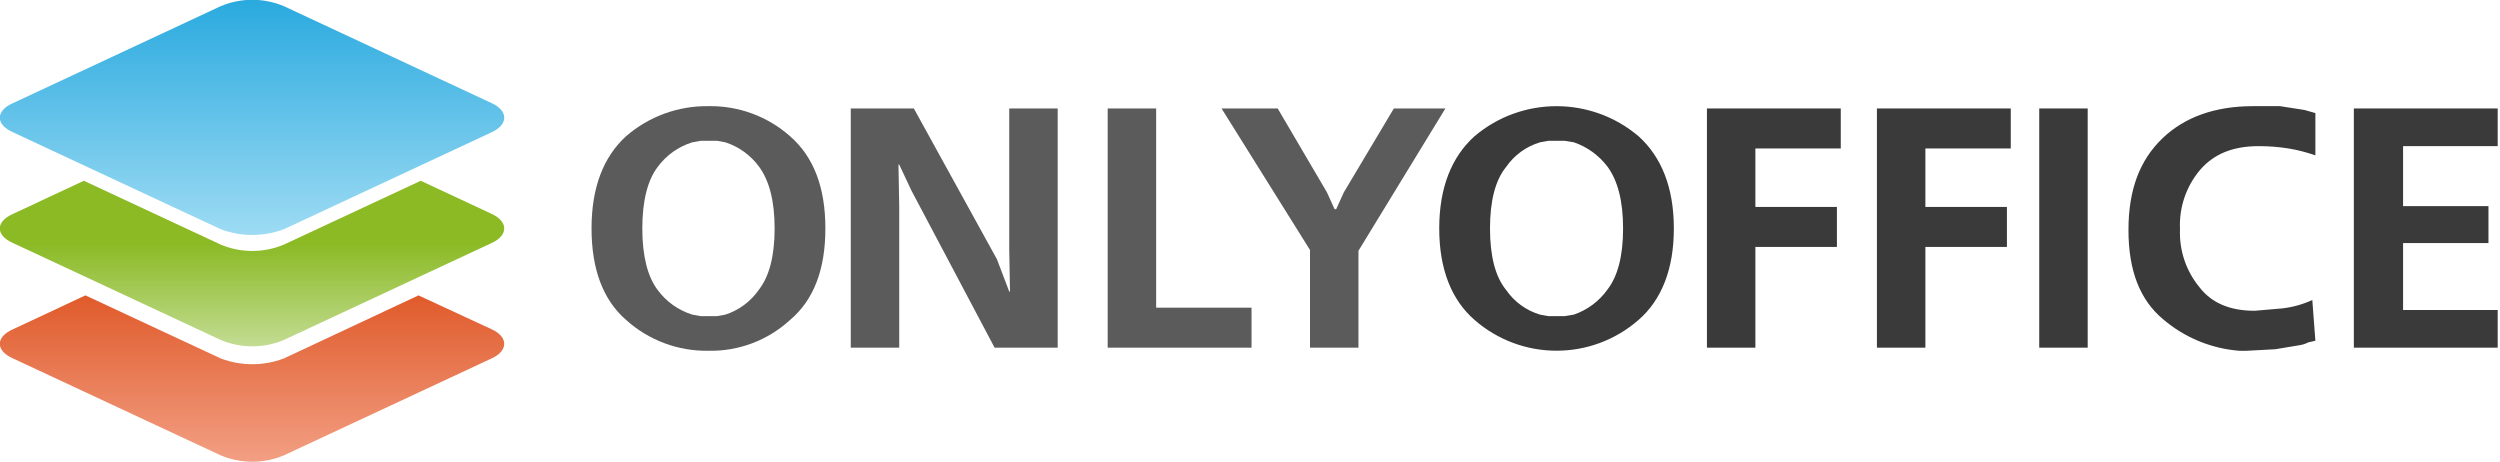
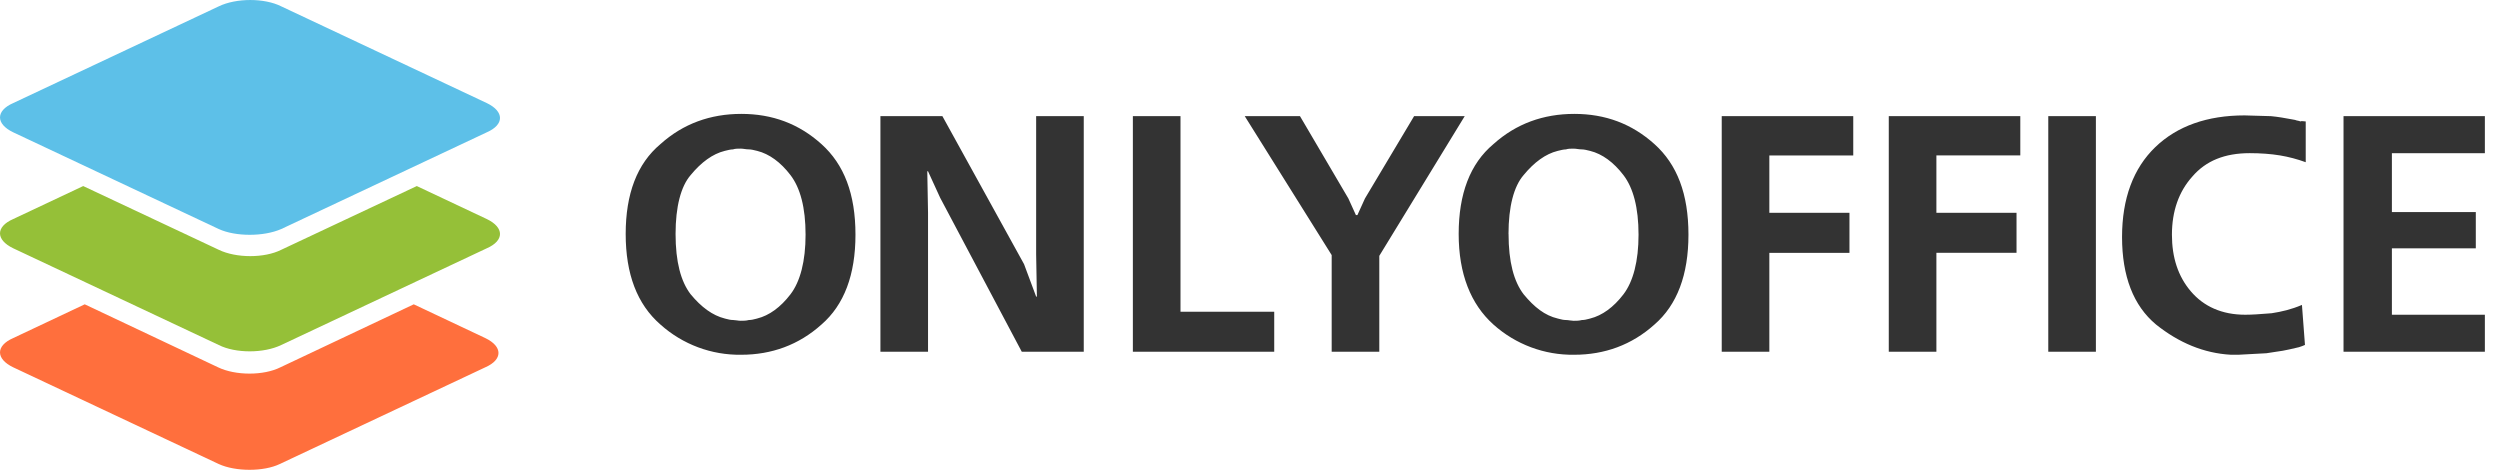
- <svg xmlns="http://www.w3.org/2000/svg" width="325" height="60">
-   <defs>
-     <style>.svg--asc1{fill:#5b5b5b}.svg--asc2{fill:#3a3a3a;}</style>
-     <linearGradient id="a" data-name="New Gradient Swatch 4" x1="32.78" y1="71.17" x2="32.78" y2="25.17" gradientUnits="userSpaceOnUse">
-       <stop offset="0" stop-color="#fcc2b1" />
-       <stop offset=".88" stop-color="#d9420b" />
-     </linearGradient>
-     <linearGradient id="b" x1="32.78" y1="51.69" x2="32.78" y2="21.41" gradientUnits="userSpaceOnUse">
-       <stop offset="0" stop-color="#deedc9" />
-       <stop offset=".66" stop-color="#8bba25" />
-     </linearGradient>
-     <linearGradient id="c" x1="32.78" y1="40.18" x2="32.78" y2="-.99" gradientUnits="userSpaceOnUse">
-       <stop offset="0" stop-color="#c2ebfa" />
-       <stop offset="1" stop-color="#26a8de" />
-     </linearGradient>
-   </defs>
-   <g>
-     <path d="M76.9 29.7q0-7.9 4.5-12a16 16 0 0 1 10.7-3.9 15.6 15.6 0 0 1 10.6 3.9c3.1 2.7 4.6 6.7 4.6 12s-1.5 9.3-4.6 11.9a15.2 15.2 0 0 1-10.6 4 15.6 15.6 0 0 1-10.7-4c-3-2.6-4.5-6.6-4.5-11.9zm6.6 0c0 3.6.7 6.3 2 8a8.8 8.8 0 0 0 4.5 3.2l1.1.2h2.1l1.1-.2a8.5 8.5 0 0 0 4.4-3.3c1.3-1.7 2-4.3 2-7.9s-.7-6.2-2-8a8.8 8.8 0 0 0-4.4-3.2l-1.1-.2h-2.1l-1.1.2a8.8 8.8 0 0 0-4.5 3.2c-1.3 1.7-2 4.4-2 8zM110.6 14.1h8.2l10.8 19.6 1.6 4.2h.1l-.1-5.5V14.1h6.3v31.1h-8.2l-10.8-20.4-1.6-3.4h-.1l.1 5.5v18.3h-6.3V14.1zM144 14.1h6.3V40h12.4v5.2H144V14.1zM158.8 14.1h7.3l6.4 10.9 1 2.2h.2l1-2.2 6.5-10.9h6.7l-11.3 18.5v12.6h-6.3V32.5l-11.5-18.4z" class="svg--asc1" />
-     <path d="M187.1 29.7c0-5.3 1.6-9.3 4.6-12a16.5 16.5 0 0 1 21.3 0c3 2.7 4.6 6.7 4.6 12S216 39 213 41.6a16.2 16.2 0 0 1-21.3 0c-3-2.6-4.6-6.6-4.6-11.9zm6.6 0c0 3.6.7 6.3 2.1 8a8.2 8.2 0 0 0 4.4 3.2l1.1.2h2.1l1.2-.2a8.9 8.9 0 0 0 4.4-3.3c1.3-1.7 2-4.3 2-7.9s-.7-6.2-2-8a9.2 9.2 0 0 0-4.4-3.2l-1.2-.2h-2.1l-1.1.2a8.2 8.2 0 0 0-4.4 3.2c-1.4 1.7-2.1 4.4-2.1 8zM221.9 14.1h17.4v5.2h-11.1v7.6h10.6v5.2h-10.6v13.1h-6.3V14.1zM244 14.1h17.4v5.2h-11.1v7.6h10.6v5.2h-10.6v13.1H244V14.1zM265.1 45.2V14.1h6.3v31.1h-6.3zM301 14.8v5.4a20 20 0 0 0-3.5-.9 23.8 23.8 0 0 0-3.9-.3c-3.3 0-5.8 1-7.6 3.1a11.1 11.1 0 0 0-2.6 7.7 11.1 11.1 0 0 0 2.5 7.5c1.6 2.1 4 3.1 7.2 3.1l3.5-.3a12.7 12.7 0 0 0 4-1.1l.4 5.3-.9.2a4 4 0 0 1-1.3.4l-3 .5-3.7.2h-1a17.3 17.3 0 0 1-9.9-4.1c-3-2.5-4.5-6.3-4.5-11.6s1.5-9.1 4.4-11.9 6.9-4.2 11.8-4.2h3.5l3.2.5.7.2.7.2zM306 14.1h18.7V19h-12.3v7.8h11.1v4.8h-11.1v8.7h12.3v4.9H306V14.1z" class="svg--asc2" />
-     <path d="M28.7 59.2l-27-12.6c-2.3-1-2.3-2.8 0-3.8l9.4-4.4 17.6 8.2a11.6 11.6 0 0 0 8.2 0l17.5-8.2 9.5 4.4c2.2 1 2.2 2.8 0 3.8l-27 12.6a10.6 10.6 0 0 1-8.2 0z" fill-rule="evenodd" fill="url(#a)" />
-     <path d="M28.7 44.2l-27-12.6c-2.3-1-2.3-2.8 0-3.8l9.2-4.3 17.8 8.3a10.6 10.6 0 0 0 8.2 0l17.8-8.3 9.2 4.3c2.2 1 2.2 2.8 0 3.8l-27 12.6a10.6 10.6 0 0 1-8.2 0z" fill-rule="evenodd" fill="url(#b)" />
-     <path d="M28.7 29.8l-27-12.6c-2.3-1-2.3-2.8 0-3.8L28.7.8a10.6 10.6 0 0 1 8.2 0l27 12.6c2.2 1 2.2 2.8 0 3.8l-27 12.6a11.6 11.6 0 0 1-8.2 0z" fill-rule="evenodd" fill="url(#c)" />
-   </g>
+ <svg xmlns="http://www.w3.org/2000/svg" width="149" height="28" fill="none" fill-rule="evenodd">
+   <path d="M39.363 8.588c-1.397 1.17-2.072 2.97-2.072 5.355s.676 4.185 2.072 5.4a7.05 7.05 0 0 0 4.82 1.8c1.802 0 3.424-.585 4.776-1.8 1.352-1.17 2.027-2.97 2.027-5.355 0-2.43-.676-4.185-2.027-5.4s-2.928-1.8-4.776-1.8-3.469.585-4.82 1.8zm1.802 8.955c-.586-.765-.901-1.935-.901-3.6 0-1.62.315-2.835.901-3.51.631-.765 1.306-1.26 2.027-1.44.18-.045.36-.09.495-.09.135-.045.27-.045.45-.045a1.69 1.69 0 0 1 .248.023c.079.011.158.022.248.022.135 0 .315.045.496.09.721.18 1.397.675 1.982 1.44s.901 1.935.901 3.555c0 1.575-.315 2.79-.901 3.555s-1.261 1.26-1.982 1.44l-.089.023c-.139.036-.257.067-.406.067-.18.045-.315.045-.496.045-.068 0-.146-.011-.225-.023h0 0l-.225-.023c-.149 0-.268-.031-.406-.067h0l-.089-.023c-.721-.18-1.397-.675-2.027-1.44zm15.002-10.62h-3.694v14.041h2.838v-8.28l-.045-2.475h.045l.721 1.575 4.866 9.18h3.694V6.923h-2.838v8.235l.045 2.52h-.045l-.721-1.935-4.866-8.82zm11.353 0h2.838v11.656h5.586v2.385h-8.425V6.923zm9.956 0h-3.289l5.181 8.28v5.76h2.838v-5.715l5.091-8.325H84.28l-2.928 4.905-.45.99h-.09l-.45-.99-2.883-4.905zm9.461 7.02c0-2.385.676-4.185 2.072-5.355 1.352-1.215 2.973-1.8 4.82-1.8s3.424.585 4.776 1.8 2.027 2.97 2.027 5.4c0 2.385-.675 4.185-2.027 5.355-1.352 1.215-2.974 1.8-4.776 1.8a7.05 7.05 0 0 1-4.82-1.8c-1.352-1.215-2.072-3.015-2.072-5.4zm2.973 0c0 1.665.315 2.835.901 3.6.631.765 1.261 1.26 2.027 1.44l.089.023c.139.036.257.067.406.067.068 0 .146.011.225.023l.225.023c.18 0 .315 0 .496-.045.149 0 .268-.031.406-.067l.089-.023c.721-.18 1.397-.675 1.982-1.44s.901-1.98.901-3.555c0-1.62-.315-2.79-.901-3.555s-1.261-1.26-1.982-1.44c-.18-.045-.36-.09-.496-.09-.09 0-.169-.011-.248-.022a1.69 1.69 0 0 0-.248-.023c-.18 0-.315 0-.451.045-.135 0-.315.045-.496.09-.721.18-1.397.675-2.027 1.44-.586.675-.901 1.89-.901 3.51zm20.544-7.02h-7.839v14.041h2.838v-5.895h4.775v-2.385h-4.775v-3.42h5.001v-2.34zm2.117 0h7.839v2.34h-5.001v3.42h4.776v2.385h-4.776v5.895h-2.838V6.923zm9.506 0v14.041h2.838V6.923h-2.838zm15.344.315v2.43a8.49 8.49 0 0 0-1.532-.405c-.54-.09-1.171-.135-1.802-.135-1.486 0-2.613.45-3.424 1.395-.81.9-1.216 2.07-1.216 3.465 0 1.35.36 2.475 1.126 3.375s1.847 1.395 3.244 1.395c.428 0 .857-.034 1.343-.072l.234-.018c.586-.09 1.171-.225 1.802-.495l.18 2.385c-.09.045-.225.09-.36.135l-.586.135c-.233.058-.503.098-.811.142h0l-.541.083-1.666.09h-.226-.225c-1.622-.09-3.108-.72-4.46-1.8-1.352-1.125-2.027-2.88-2.027-5.22 0-2.295.675-4.095 1.982-5.355s3.108-1.89 5.316-1.89l1.577.045c.429.039.824.112 1.244.189l.197.036c.046.022.102.034.158.045s.113.022.158.045c.057-.029.115-.021.184-.011a.92.92 0 0 0 .131.011zm10.677-.315h-8.424v14.041h8.424v-2.205h-5.541v-3.96h5.001v-2.16h-5.001v-3.51h5.541V6.923z" fill="#333" />
+   <path d="M13.039 27.657L.783 21.89c-1.044-.504-1.044-1.282 0-1.739l4.267-2.014 7.944 3.753c1.044.503 2.723.503 3.722 0l7.944-3.753 4.267 2.014c1.044.503 1.044 1.281 0 1.739l-12.256 5.767c-.953.458-2.633.458-3.631 0z" fill="#ff6f3d" />
+   <path d="M13.039 20.563L.783 14.796c-1.044-.504-1.044-1.282 0-1.739l4.176-1.968 8.08 3.799c1.044.503 2.724.503 3.722 0l8.08-3.799 4.176 1.968c1.044.503 1.044 1.282 0 1.739l-12.256 5.767c-1.044.503-2.723.503-3.722 0z" fill="#95c038" />
+   <path d="M13.039 13.651L.783 7.884c-1.044-.503-1.044-1.282 0-1.739L13.039.378c1.044-.503 2.723-.503 3.722 0l12.256 5.767c1.044.503 1.044 1.282 0 1.739l-12.256 5.767c-1.044.458-2.723.458-3.722 0z" fill="#5dc0e8" />
</svg>
